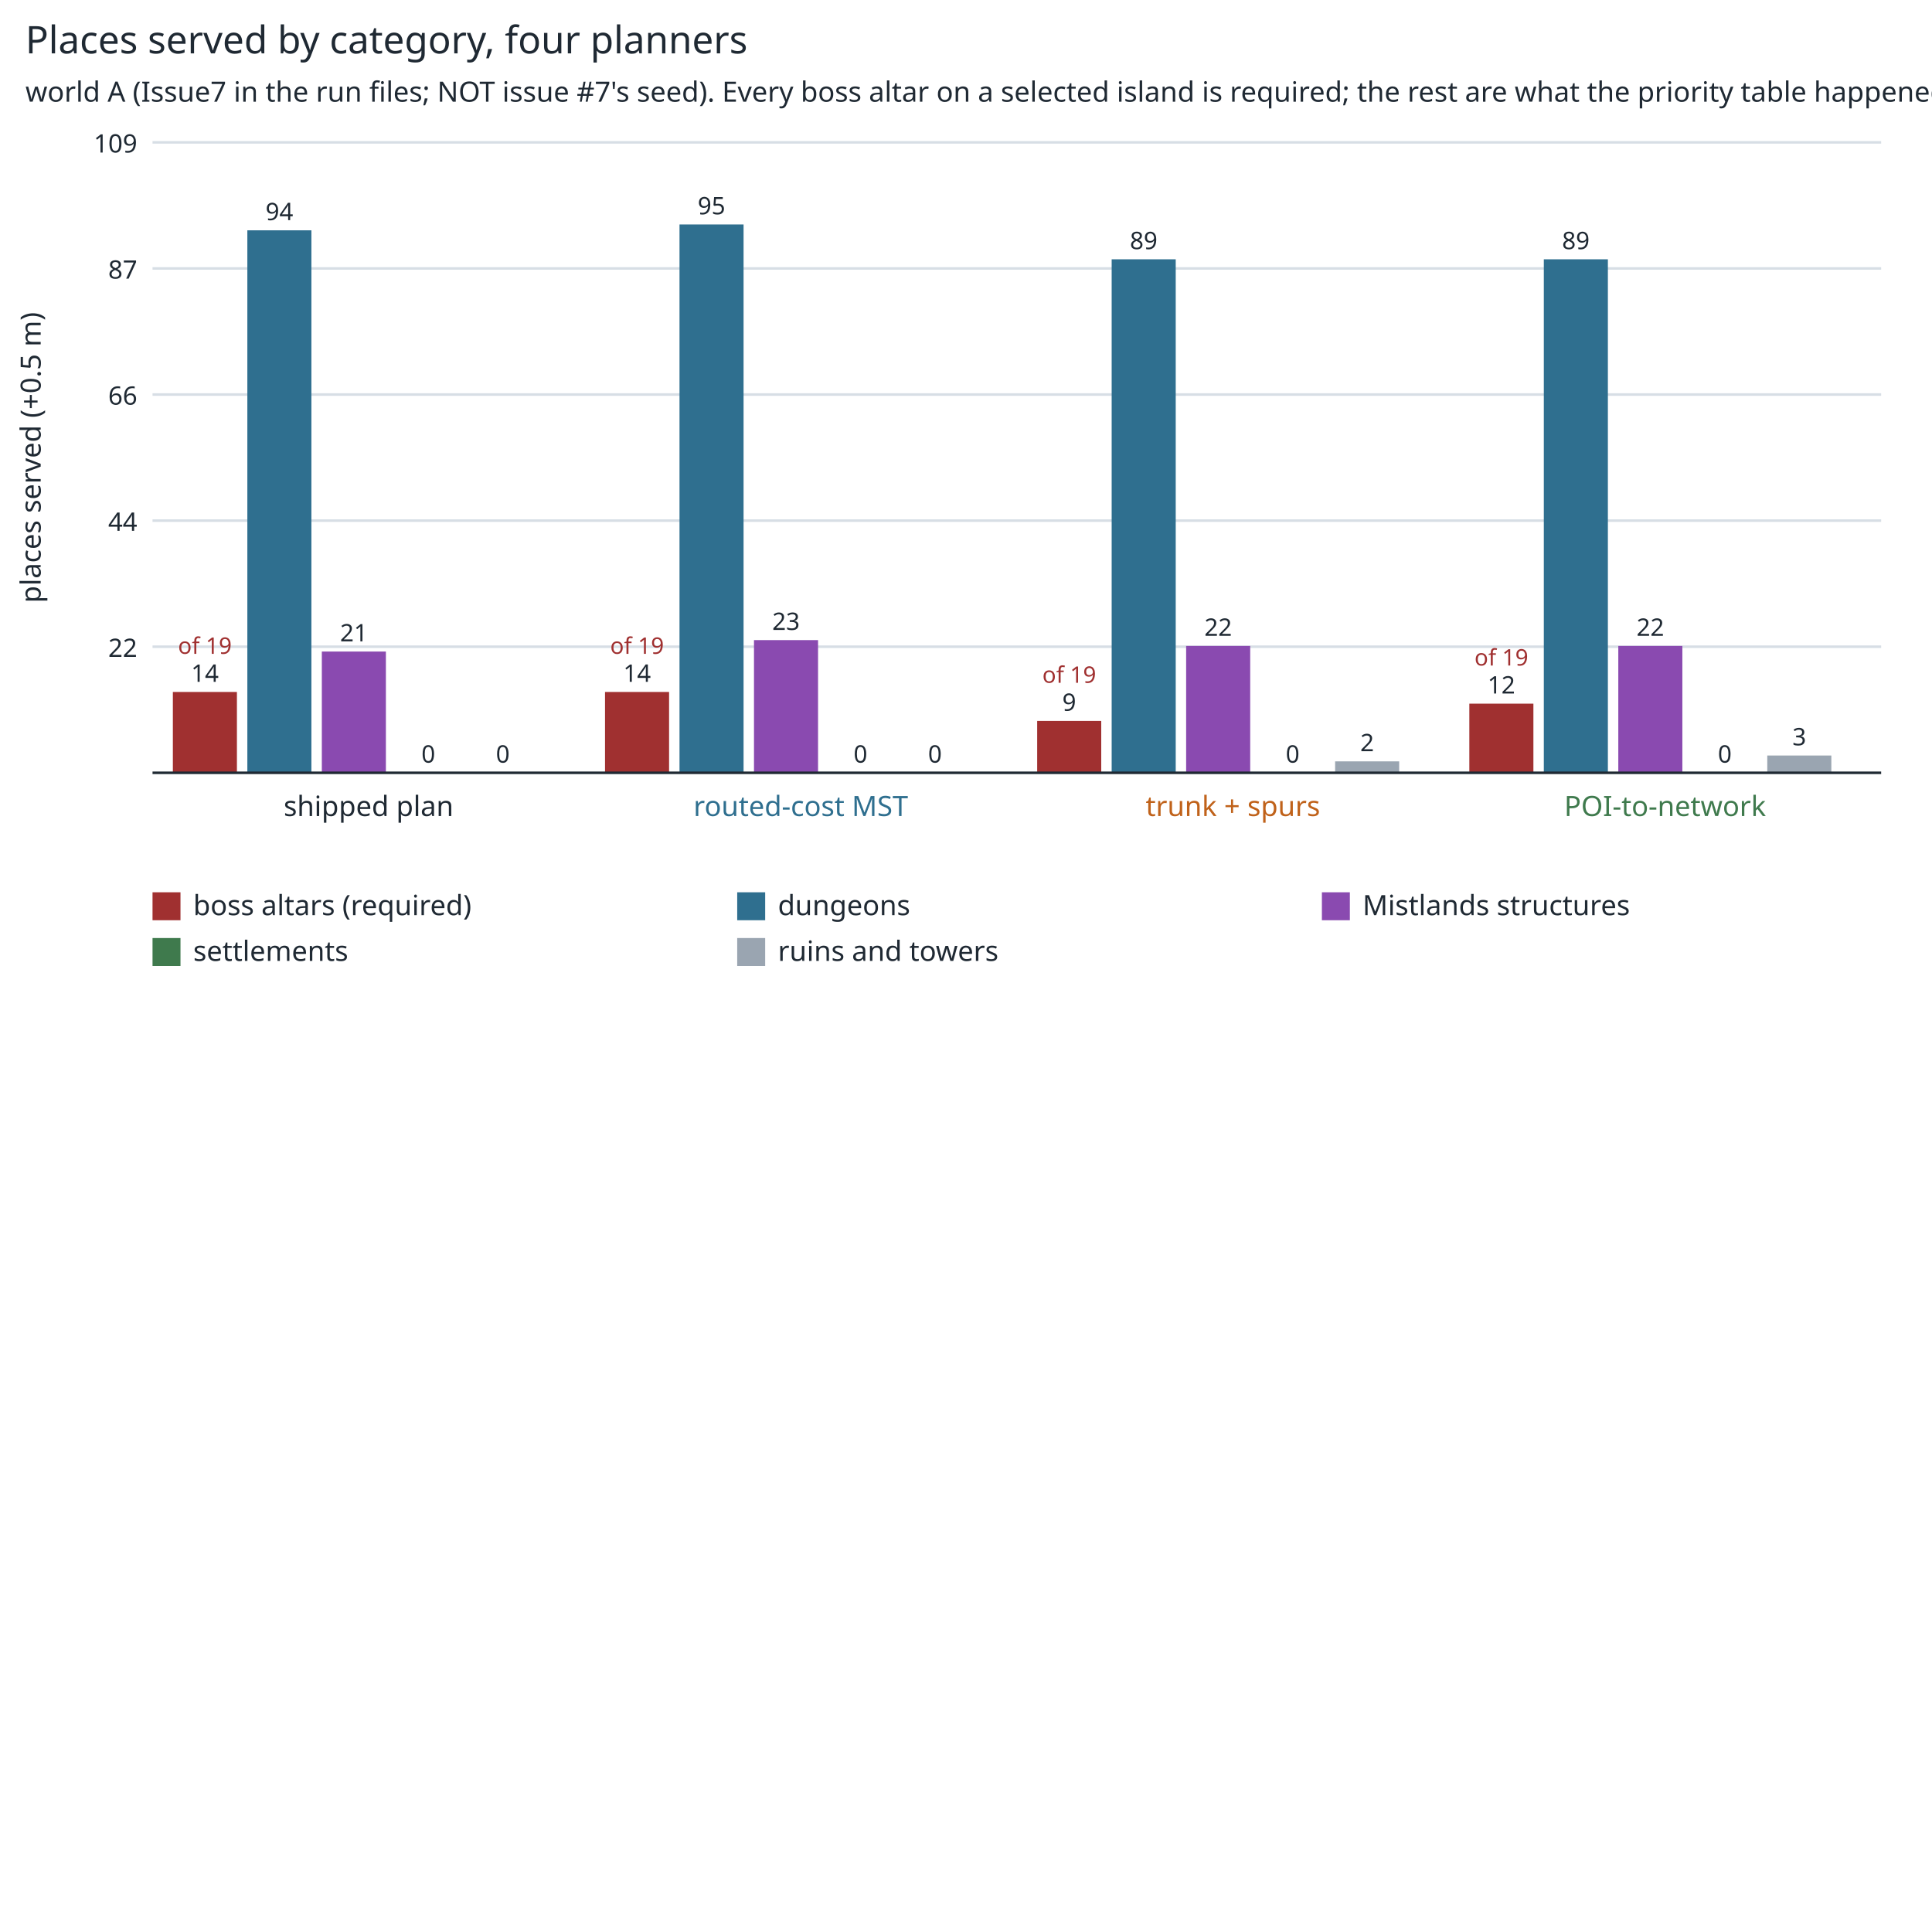
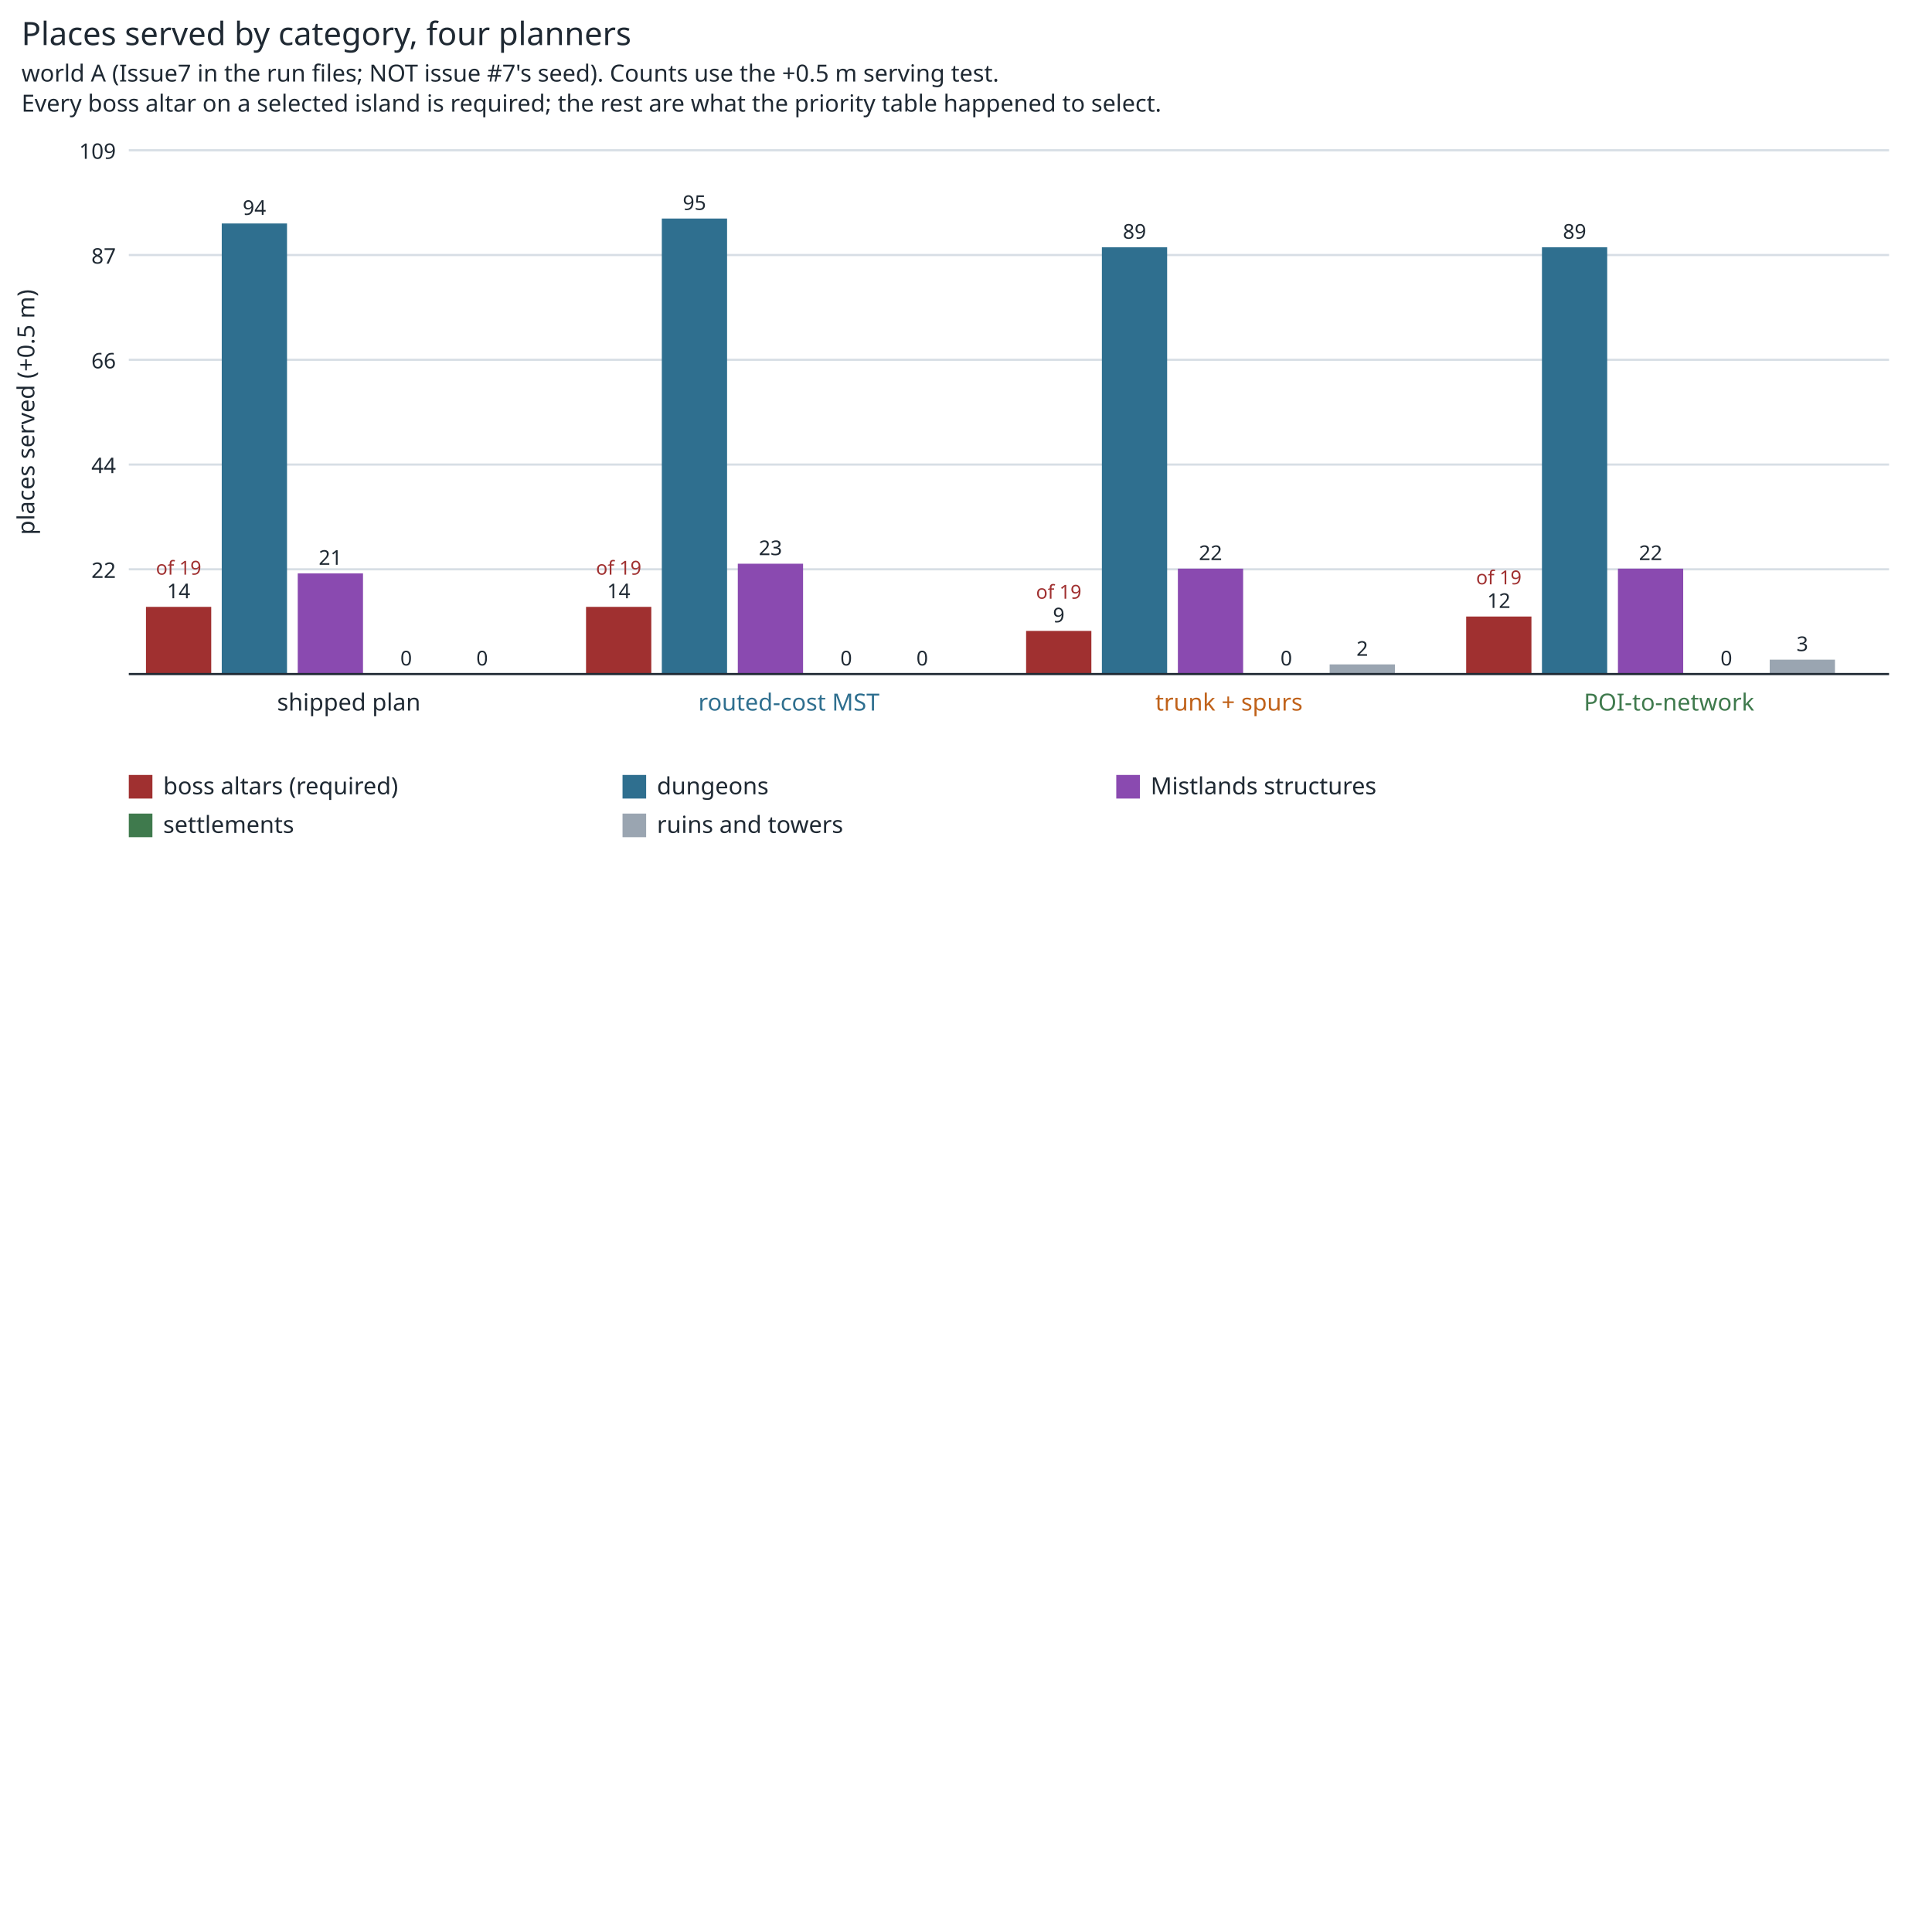
- <svg xmlns="http://www.w3.org/2000/svg" width="760" height="760" viewBox="0 0 760 760" font-family="sans-serif">
-   <rect width="760" height="760" fill="#ffffff" />
+ <svg xmlns="http://www.w3.org/2000/svg" width="900" height="900" viewBox="0 0 900 900" font-family="sans-serif">
+   <rect width="900" height="900" fill="#ffffff" />
  <text x="10" y="21" font-size="15" fill="#1f2933">Places served by category, four planners</text>
-   <line x1="60" y1="254.4" x2="740" y2="254.4" stroke="#d7dee5" />
-   <text x="54" y="258.4" font-size="10" fill="#1f2933" text-anchor="end">22</text>
-   <line x1="60" y1="204.8" x2="740" y2="204.8" stroke="#d7dee5" />
-   <text x="54" y="208.8" font-size="10" fill="#1f2933" text-anchor="end">44</text>
-   <line x1="60" y1="155.2" x2="740" y2="155.2" stroke="#d7dee5" />
-   <text x="54" y="159.2" font-size="10" fill="#1f2933" text-anchor="end">66</text>
-   <line x1="60" y1="105.6" x2="740" y2="105.6" stroke="#d7dee5" />
-   <text x="54" y="109.6" font-size="10" fill="#1f2933" text-anchor="end">87</text>
-   <line x1="60" y1="56.0" x2="740" y2="56.0" stroke="#d7dee5" />
-   <text x="54" y="60.0" font-size="10" fill="#1f2933" text-anchor="end">109</text>
-   <rect x="68.0" y="272.2" width="25.2" height="31.8" fill="#a03030" />
-   <text x="80.6" y="268.2" font-size="9.5" fill="#1f2933" text-anchor="middle">14</text>
-   <text x="80.6" y="257.2" font-size="9" fill="#a03030" text-anchor="middle">of 19</text>
-   <rect x="97.3" y="90.6" width="25.2" height="213.4" fill="#2f6f8f" />
-   <text x="109.9" y="86.6" font-size="9.5" fill="#1f2933" text-anchor="middle">94</text>
-   <rect x="126.6" y="256.3" width="25.2" height="47.7" fill="#8a4ab0" />
-   <text x="139.2" y="252.3" font-size="9.5" fill="#1f2933" text-anchor="middle">21</text>
-   <rect x="155.9" y="304.0" width="25.2" height="0.0" fill="#3f7a4d" />
-   <text x="168.5" y="300.0" font-size="9.5" fill="#1f2933" text-anchor="middle">0</text>
-   <rect x="185.2" y="304.0" width="25.2" height="0.0" fill="#9aa5b1" />
-   <text x="197.8" y="300.0" font-size="9.5" fill="#1f2933" text-anchor="middle">0</text>
-   <text x="145.0" y="321" font-size="11" fill="#1f2933" text-anchor="middle">shipped plan</text>
-   <rect x="238.0" y="272.2" width="25.2" height="31.8" fill="#a03030" />
-   <text x="250.6" y="268.2" font-size="9.5" fill="#1f2933" text-anchor="middle">14</text>
-   <text x="250.6" y="257.2" font-size="9" fill="#a03030" text-anchor="middle">of 19</text>
-   <rect x="267.3" y="88.3" width="25.2" height="215.7" fill="#2f6f8f" />
-   <text x="279.9" y="84.3" font-size="9.5" fill="#1f2933" text-anchor="middle">95</text>
-   <rect x="296.6" y="251.8" width="25.2" height="52.2" fill="#8a4ab0" />
-   <text x="309.2" y="247.8" font-size="9.5" fill="#1f2933" text-anchor="middle">23</text>
-   <rect x="325.9" y="304.0" width="25.2" height="0.0" fill="#3f7a4d" />
-   <text x="338.5" y="300.0" font-size="9.5" fill="#1f2933" text-anchor="middle">0</text>
-   <rect x="355.2" y="304.0" width="25.2" height="0.0" fill="#9aa5b1" />
-   <text x="367.8" y="300.0" font-size="9.5" fill="#1f2933" text-anchor="middle">0</text>
-   <text x="315.0" y="321" font-size="11" fill="#2f6f8f" text-anchor="middle">routed-cost MST</text>
-   <rect x="408.0" y="283.6" width="25.2" height="20.4" fill="#a03030" />
-   <text x="420.6" y="279.6" font-size="9.5" fill="#1f2933" text-anchor="middle">9</text>
-   <text x="420.6" y="268.6" font-size="9" fill="#a03030" text-anchor="middle">of 19</text>
-   <rect x="437.3" y="102.0" width="25.2" height="202.0" fill="#2f6f8f" />
-   <text x="449.9" y="98.0" font-size="9.5" fill="#1f2933" text-anchor="middle">89</text>
-   <rect x="466.6" y="254.1" width="25.2" height="49.9" fill="#8a4ab0" />
-   <text x="479.2" y="250.1" font-size="9.5" fill="#1f2933" text-anchor="middle">22</text>
-   <rect x="495.9" y="304.0" width="25.2" height="0.0" fill="#3f7a4d" />
-   <text x="508.5" y="300.0" font-size="9.5" fill="#1f2933" text-anchor="middle">0</text>
-   <rect x="525.2" y="299.5" width="25.2" height="4.5" fill="#9aa5b1" />
-   <text x="537.8" y="295.5" font-size="9.5" fill="#1f2933" text-anchor="middle">2</text>
-   <text x="485.0" y="321" font-size="11" fill="#c0621a" text-anchor="middle">trunk + spurs</text>
-   <rect x="578.0" y="276.8" width="25.2" height="27.2" fill="#a03030" />
-   <text x="590.6" y="272.8" font-size="9.5" fill="#1f2933" text-anchor="middle">12</text>
-   <text x="590.6" y="261.8" font-size="9" fill="#a03030" text-anchor="middle">of 19</text>
-   <rect x="607.3" y="102.0" width="25.2" height="202.0" fill="#2f6f8f" />
-   <text x="619.9" y="98.0" font-size="9.5" fill="#1f2933" text-anchor="middle">89</text>
-   <rect x="636.6" y="254.1" width="25.2" height="49.9" fill="#8a4ab0" />
-   <text x="649.2" y="250.1" font-size="9.5" fill="#1f2933" text-anchor="middle">22</text>
-   <rect x="665.9" y="304.0" width="25.2" height="0.0" fill="#3f7a4d" />
-   <text x="678.5" y="300.0" font-size="9.5" fill="#1f2933" text-anchor="middle">0</text>
-   <rect x="695.2" y="297.2" width="25.2" height="6.8" fill="#9aa5b1" />
-   <text x="707.8" y="293.2" font-size="9.5" fill="#1f2933" text-anchor="middle">3</text>
-   <text x="655.0" y="321" font-size="11" fill="#3f7a4d" text-anchor="middle">POI-to-network</text>
-   <line x1="60" y1="304" x2="740" y2="304" stroke="#1f2933" />
-   <text x="16" y="180.0" font-size="11" fill="#1f2933" text-anchor="middle" transform="rotate(-90 16 180.0)">places served (+0.5 m)</text>
-   <rect x="60" y="351" width="11" height="11" fill="#a03030" />
-   <text x="76" y="360" font-size="11" fill="#1f2933">boss altars (required)</text>
-   <rect x="290" y="351" width="11" height="11" fill="#2f6f8f" />
-   <text x="306" y="360" font-size="11" fill="#1f2933">dungeons</text>
-   <rect x="520" y="351" width="11" height="11" fill="#8a4ab0" />
-   <text x="536" y="360" font-size="11" fill="#1f2933">Mistlands structures</text>
-   <rect x="60" y="369" width="11" height="11" fill="#3f7a4d" />
-   <text x="76" y="378" font-size="11" fill="#1f2933">settlements</text>
-   <rect x="290" y="369" width="11" height="11" fill="#9aa5b1" />
-   <text x="306" y="378" font-size="11" fill="#1f2933">ruins and towers</text>
-   <text x="10" y="40" font-size="11" fill="#1f2933">world A (Issue7 in the run files; NOT issue #7's seed). Every boss altar on a selected island is required; the rest are what the priority table happened to select. Counts use the +0.5 m serving test.</text>
+   <line x1="60" y1="265.2" x2="880" y2="265.2" stroke="#d7dee5" />
+   <text x="54" y="269.2" font-size="10" fill="#1f2933" text-anchor="end">22</text>
+   <line x1="60" y1="216.4" x2="880" y2="216.4" stroke="#d7dee5" />
+   <text x="54" y="220.4" font-size="10" fill="#1f2933" text-anchor="end">44</text>
+   <line x1="60" y1="167.6" x2="880" y2="167.6" stroke="#d7dee5" />
+   <text x="54" y="171.6" font-size="10" fill="#1f2933" text-anchor="end">66</text>
+   <line x1="60" y1="118.8" x2="880" y2="118.8" stroke="#d7dee5" />
+   <text x="54" y="122.8" font-size="10" fill="#1f2933" text-anchor="end">87</text>
+   <line x1="60" y1="70.0" x2="880" y2="70.0" stroke="#d7dee5" />
+   <text x="54" y="74.0" font-size="10" fill="#1f2933" text-anchor="end">109</text>
+   <rect x="68.0" y="282.7" width="30.4" height="31.3" fill="#a03030" />
+   <text x="83.2" y="278.7" font-size="9.5" fill="#1f2933" text-anchor="middle">14</text>
+   <text x="83.2" y="267.7" font-size="9" fill="#a03030" text-anchor="middle">of 19</text>
+   <rect x="103.3" y="104.1" width="30.4" height="209.9" fill="#2f6f8f" />
+   <text x="118.5" y="100.1" font-size="9.5" fill="#1f2933" text-anchor="middle">94</text>
+   <rect x="138.7" y="267.1" width="30.4" height="46.9" fill="#8a4ab0" />
+   <text x="153.9" y="263.1" font-size="9.5" fill="#1f2933" text-anchor="middle">21</text>
+   <rect x="174.0" y="314.0" width="30.4" height="0.0" fill="#3f7a4d" />
+   <text x="189.2" y="310.0" font-size="9.5" fill="#1f2933" text-anchor="middle">0</text>
+   <rect x="209.4" y="314.0" width="30.4" height="0.0" fill="#9aa5b1" />
+   <text x="224.6" y="310.0" font-size="9.5" fill="#1f2933" text-anchor="middle">0</text>
+   <text x="162.5" y="331" font-size="11" fill="#1f2933" text-anchor="middle">shipped plan</text>
+   <rect x="273.0" y="282.7" width="30.4" height="31.3" fill="#a03030" />
+   <text x="288.2" y="278.7" font-size="9.5" fill="#1f2933" text-anchor="middle">14</text>
+   <text x="288.2" y="267.7" font-size="9" fill="#a03030" text-anchor="middle">of 19</text>
+   <rect x="308.3" y="101.8" width="30.4" height="212.2" fill="#2f6f8f" />
+   <text x="323.5" y="97.8" font-size="9.5" fill="#1f2933" text-anchor="middle">95</text>
+   <rect x="343.7" y="262.6" width="30.4" height="51.4" fill="#8a4ab0" />
+   <text x="358.9" y="258.6" font-size="9.5" fill="#1f2933" text-anchor="middle">23</text>
+   <rect x="379.0" y="314.0" width="30.4" height="0.0" fill="#3f7a4d" />
+   <text x="394.2" y="310.0" font-size="9.5" fill="#1f2933" text-anchor="middle">0</text>
+   <rect x="414.4" y="314.0" width="30.4" height="0.0" fill="#9aa5b1" />
+   <text x="429.6" y="310.0" font-size="9.5" fill="#1f2933" text-anchor="middle">0</text>
+   <text x="367.5" y="331" font-size="11" fill="#2f6f8f" text-anchor="middle">routed-cost MST</text>
+   <rect x="478.0" y="293.9" width="30.4" height="20.1" fill="#a03030" />
+   <text x="493.2" y="289.9" font-size="9.5" fill="#1f2933" text-anchor="middle">9</text>
+   <text x="493.2" y="278.9" font-size="9" fill="#a03030" text-anchor="middle">of 19</text>
+   <rect x="513.3" y="115.2" width="30.4" height="198.8" fill="#2f6f8f" />
+   <text x="528.5" y="111.2" font-size="9.5" fill="#1f2933" text-anchor="middle">89</text>
+   <rect x="548.7" y="264.9" width="30.4" height="49.1" fill="#8a4ab0" />
+   <text x="563.9" y="260.9" font-size="9.5" fill="#1f2933" text-anchor="middle">22</text>
+   <rect x="584.0" y="314.0" width="30.4" height="0.0" fill="#3f7a4d" />
+   <text x="599.2" y="310.0" font-size="9.5" fill="#1f2933" text-anchor="middle">0</text>
+   <rect x="619.4" y="309.5" width="30.4" height="4.5" fill="#9aa5b1" />
+   <text x="634.6" y="305.5" font-size="9.5" fill="#1f2933" text-anchor="middle">2</text>
+   <text x="572.5" y="331" font-size="11" fill="#c0621a" text-anchor="middle">trunk + spurs</text>
+   <rect x="683.0" y="287.2" width="30.4" height="26.8" fill="#a03030" />
+   <text x="698.2" y="283.2" font-size="9.5" fill="#1f2933" text-anchor="middle">12</text>
+   <text x="698.2" y="272.2" font-size="9" fill="#a03030" text-anchor="middle">of 19</text>
+   <rect x="718.3" y="115.2" width="30.4" height="198.8" fill="#2f6f8f" />
+   <text x="733.5" y="111.2" font-size="9.5" fill="#1f2933" text-anchor="middle">89</text>
+   <rect x="753.7" y="264.9" width="30.4" height="49.1" fill="#8a4ab0" />
+   <text x="768.9" y="260.9" font-size="9.5" fill="#1f2933" text-anchor="middle">22</text>
+   <rect x="789.0" y="314.0" width="30.4" height="0.0" fill="#3f7a4d" />
+   <text x="804.2" y="310.0" font-size="9.5" fill="#1f2933" text-anchor="middle">0</text>
+   <rect x="824.4" y="307.3" width="30.4" height="6.7" fill="#9aa5b1" />
+   <text x="839.6" y="303.3" font-size="9.5" fill="#1f2933" text-anchor="middle">3</text>
+   <text x="777.5" y="331" font-size="11" fill="#3f7a4d" text-anchor="middle">POI-to-network</text>
+   <line x1="60" y1="314" x2="880" y2="314" stroke="#1f2933" />
+   <text x="16" y="192.0" font-size="11" fill="#1f2933" text-anchor="middle" transform="rotate(-90 16 192.0)">places served (+0.5 m)</text>
+   <rect x="60" y="361" width="11" height="11" fill="#a03030" />
+   <text x="76" y="370" font-size="11" fill="#1f2933">boss altars (required)</text>
+   <rect x="290" y="361" width="11" height="11" fill="#2f6f8f" />
+   <text x="306" y="370" font-size="11" fill="#1f2933">dungeons</text>
+   <rect x="520" y="361" width="11" height="11" fill="#8a4ab0" />
+   <text x="536" y="370" font-size="11" fill="#1f2933">Mistlands structures</text>
+   <rect x="60" y="379" width="11" height="11" fill="#3f7a4d" />
+   <text x="76" y="388" font-size="11" fill="#1f2933">settlements</text>
+   <rect x="290" y="379" width="11" height="11" fill="#9aa5b1" />
+   <text x="306" y="388" font-size="11" fill="#1f2933">ruins and towers</text>
+   <text x="10" y="38" font-size="11" fill="#1f2933">world A (Issue7 in the run files; NOT issue #7's seed). Counts use the +0.5 m serving test.</text>
+   <text x="10" y="52" font-size="11" fill="#1f2933">Every boss altar on a selected island is required; the rest are what the priority table happened to select.</text>
</svg>
